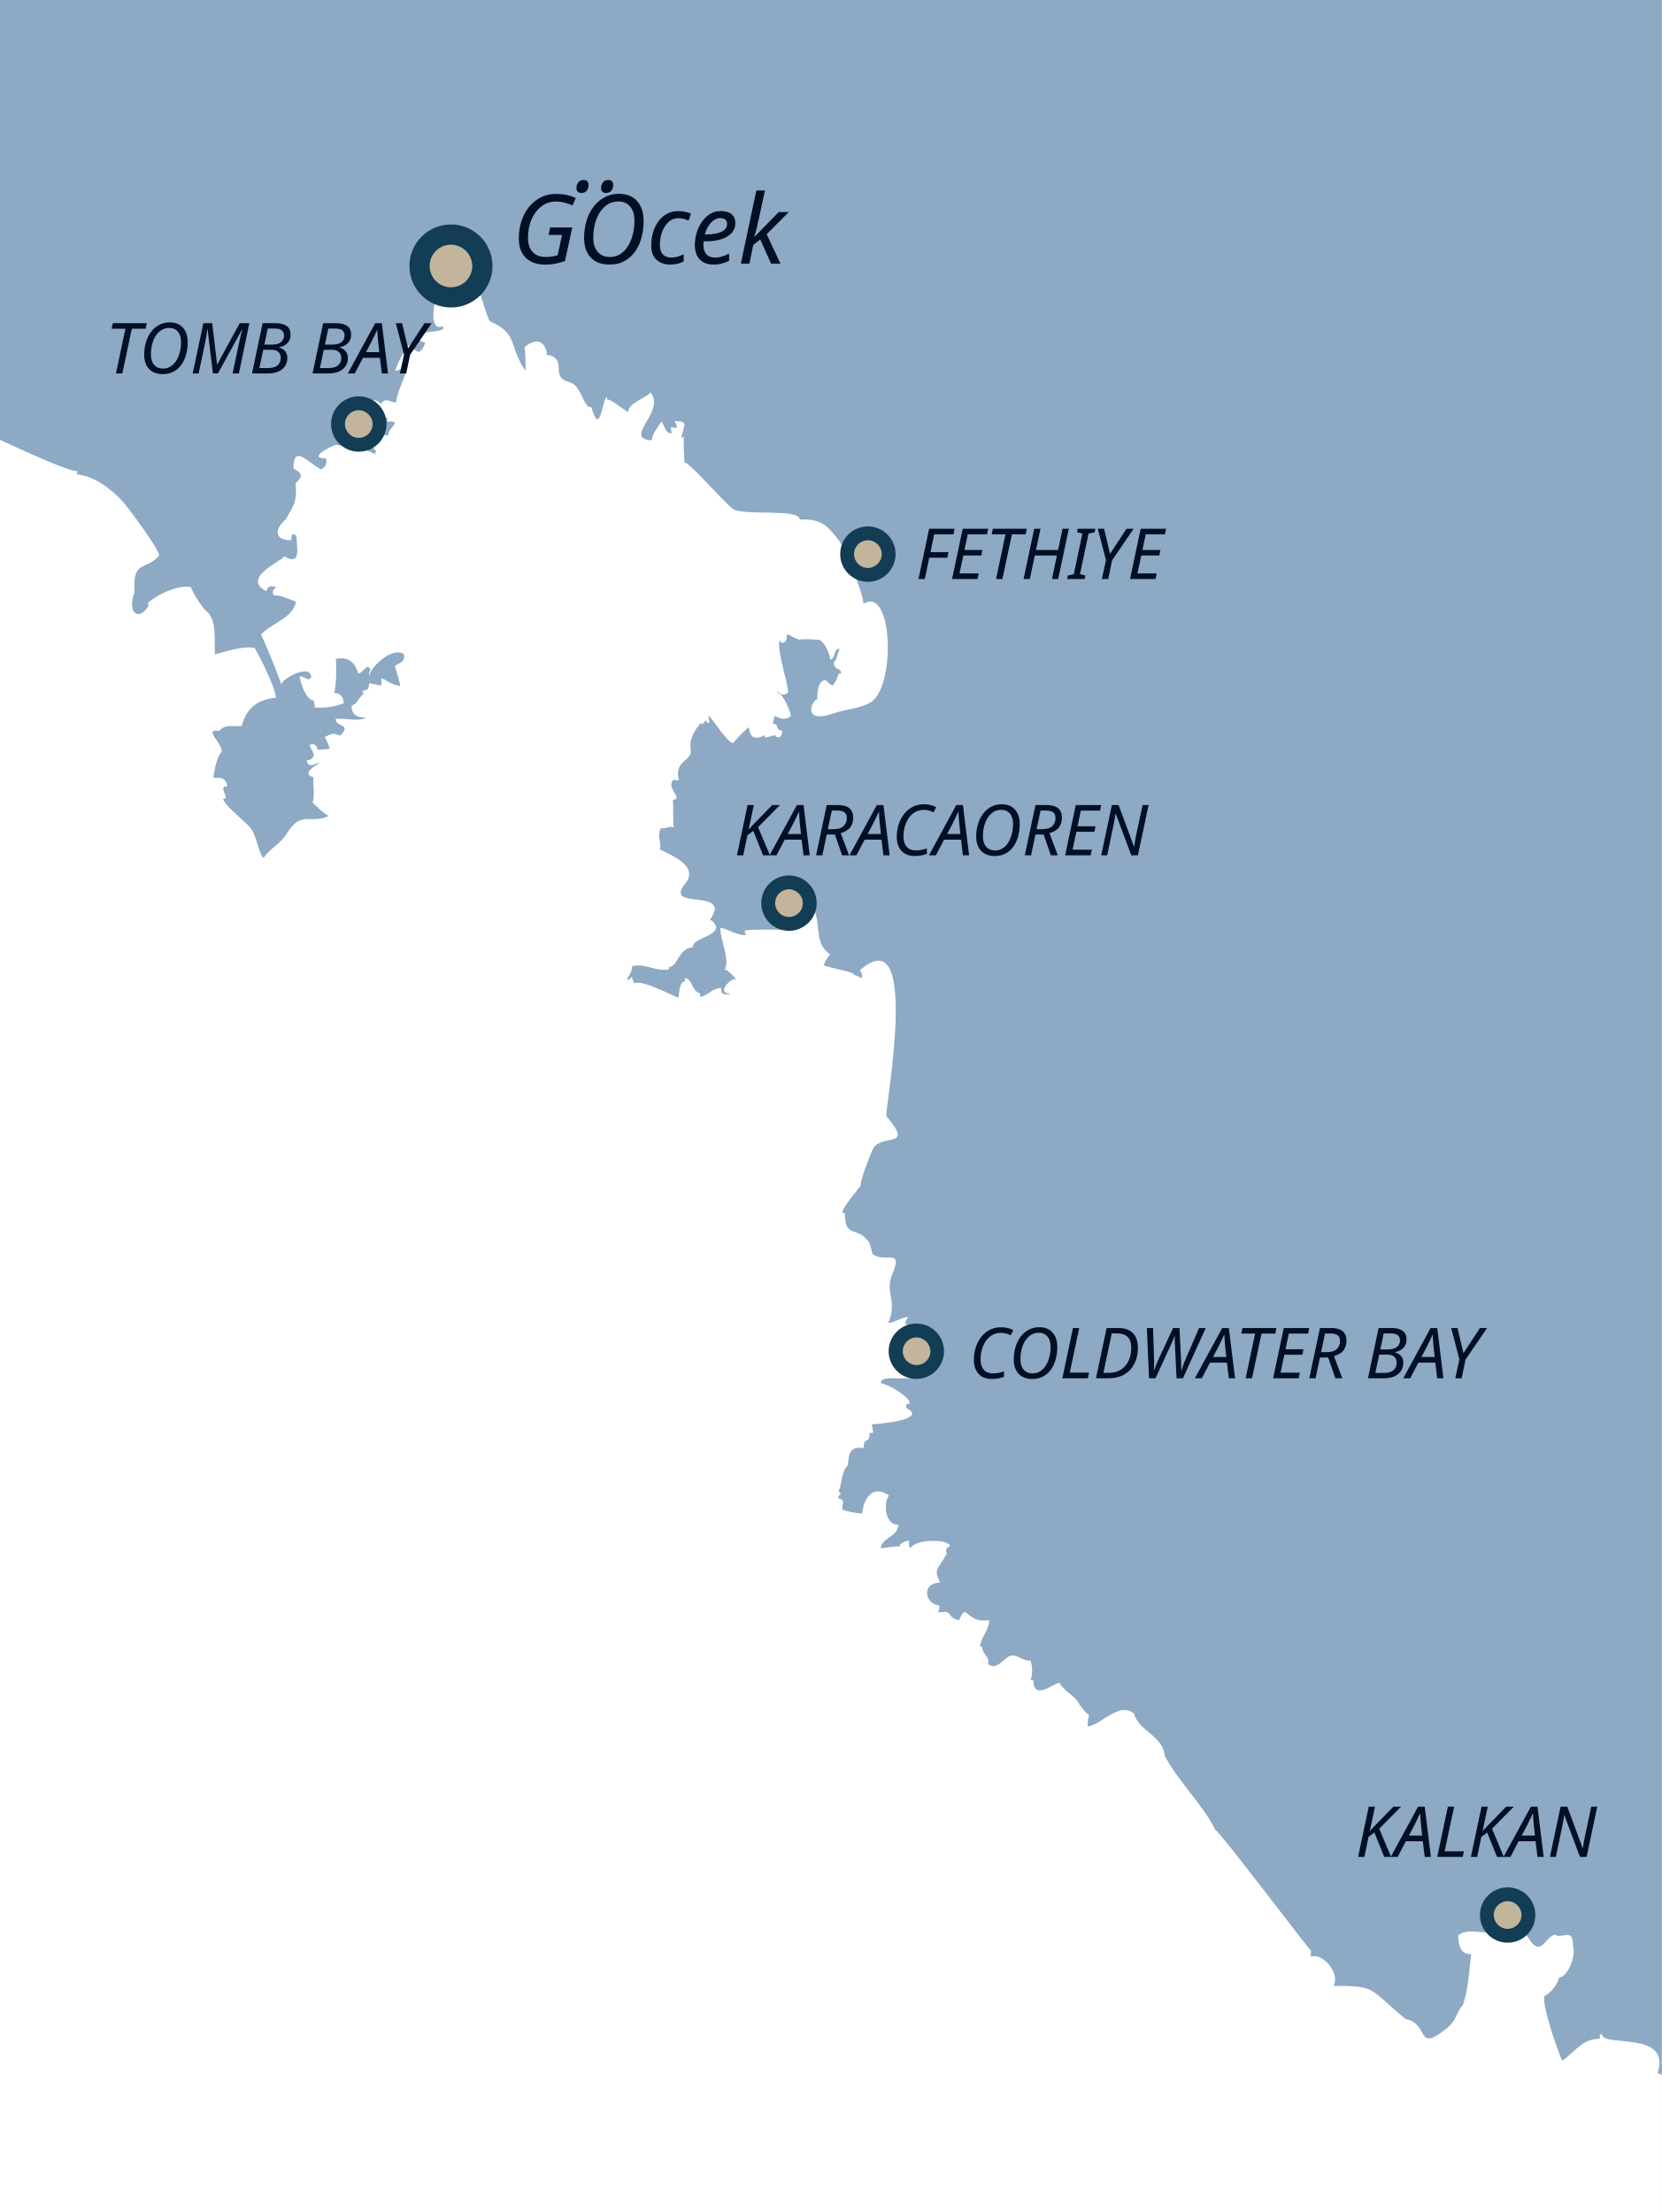
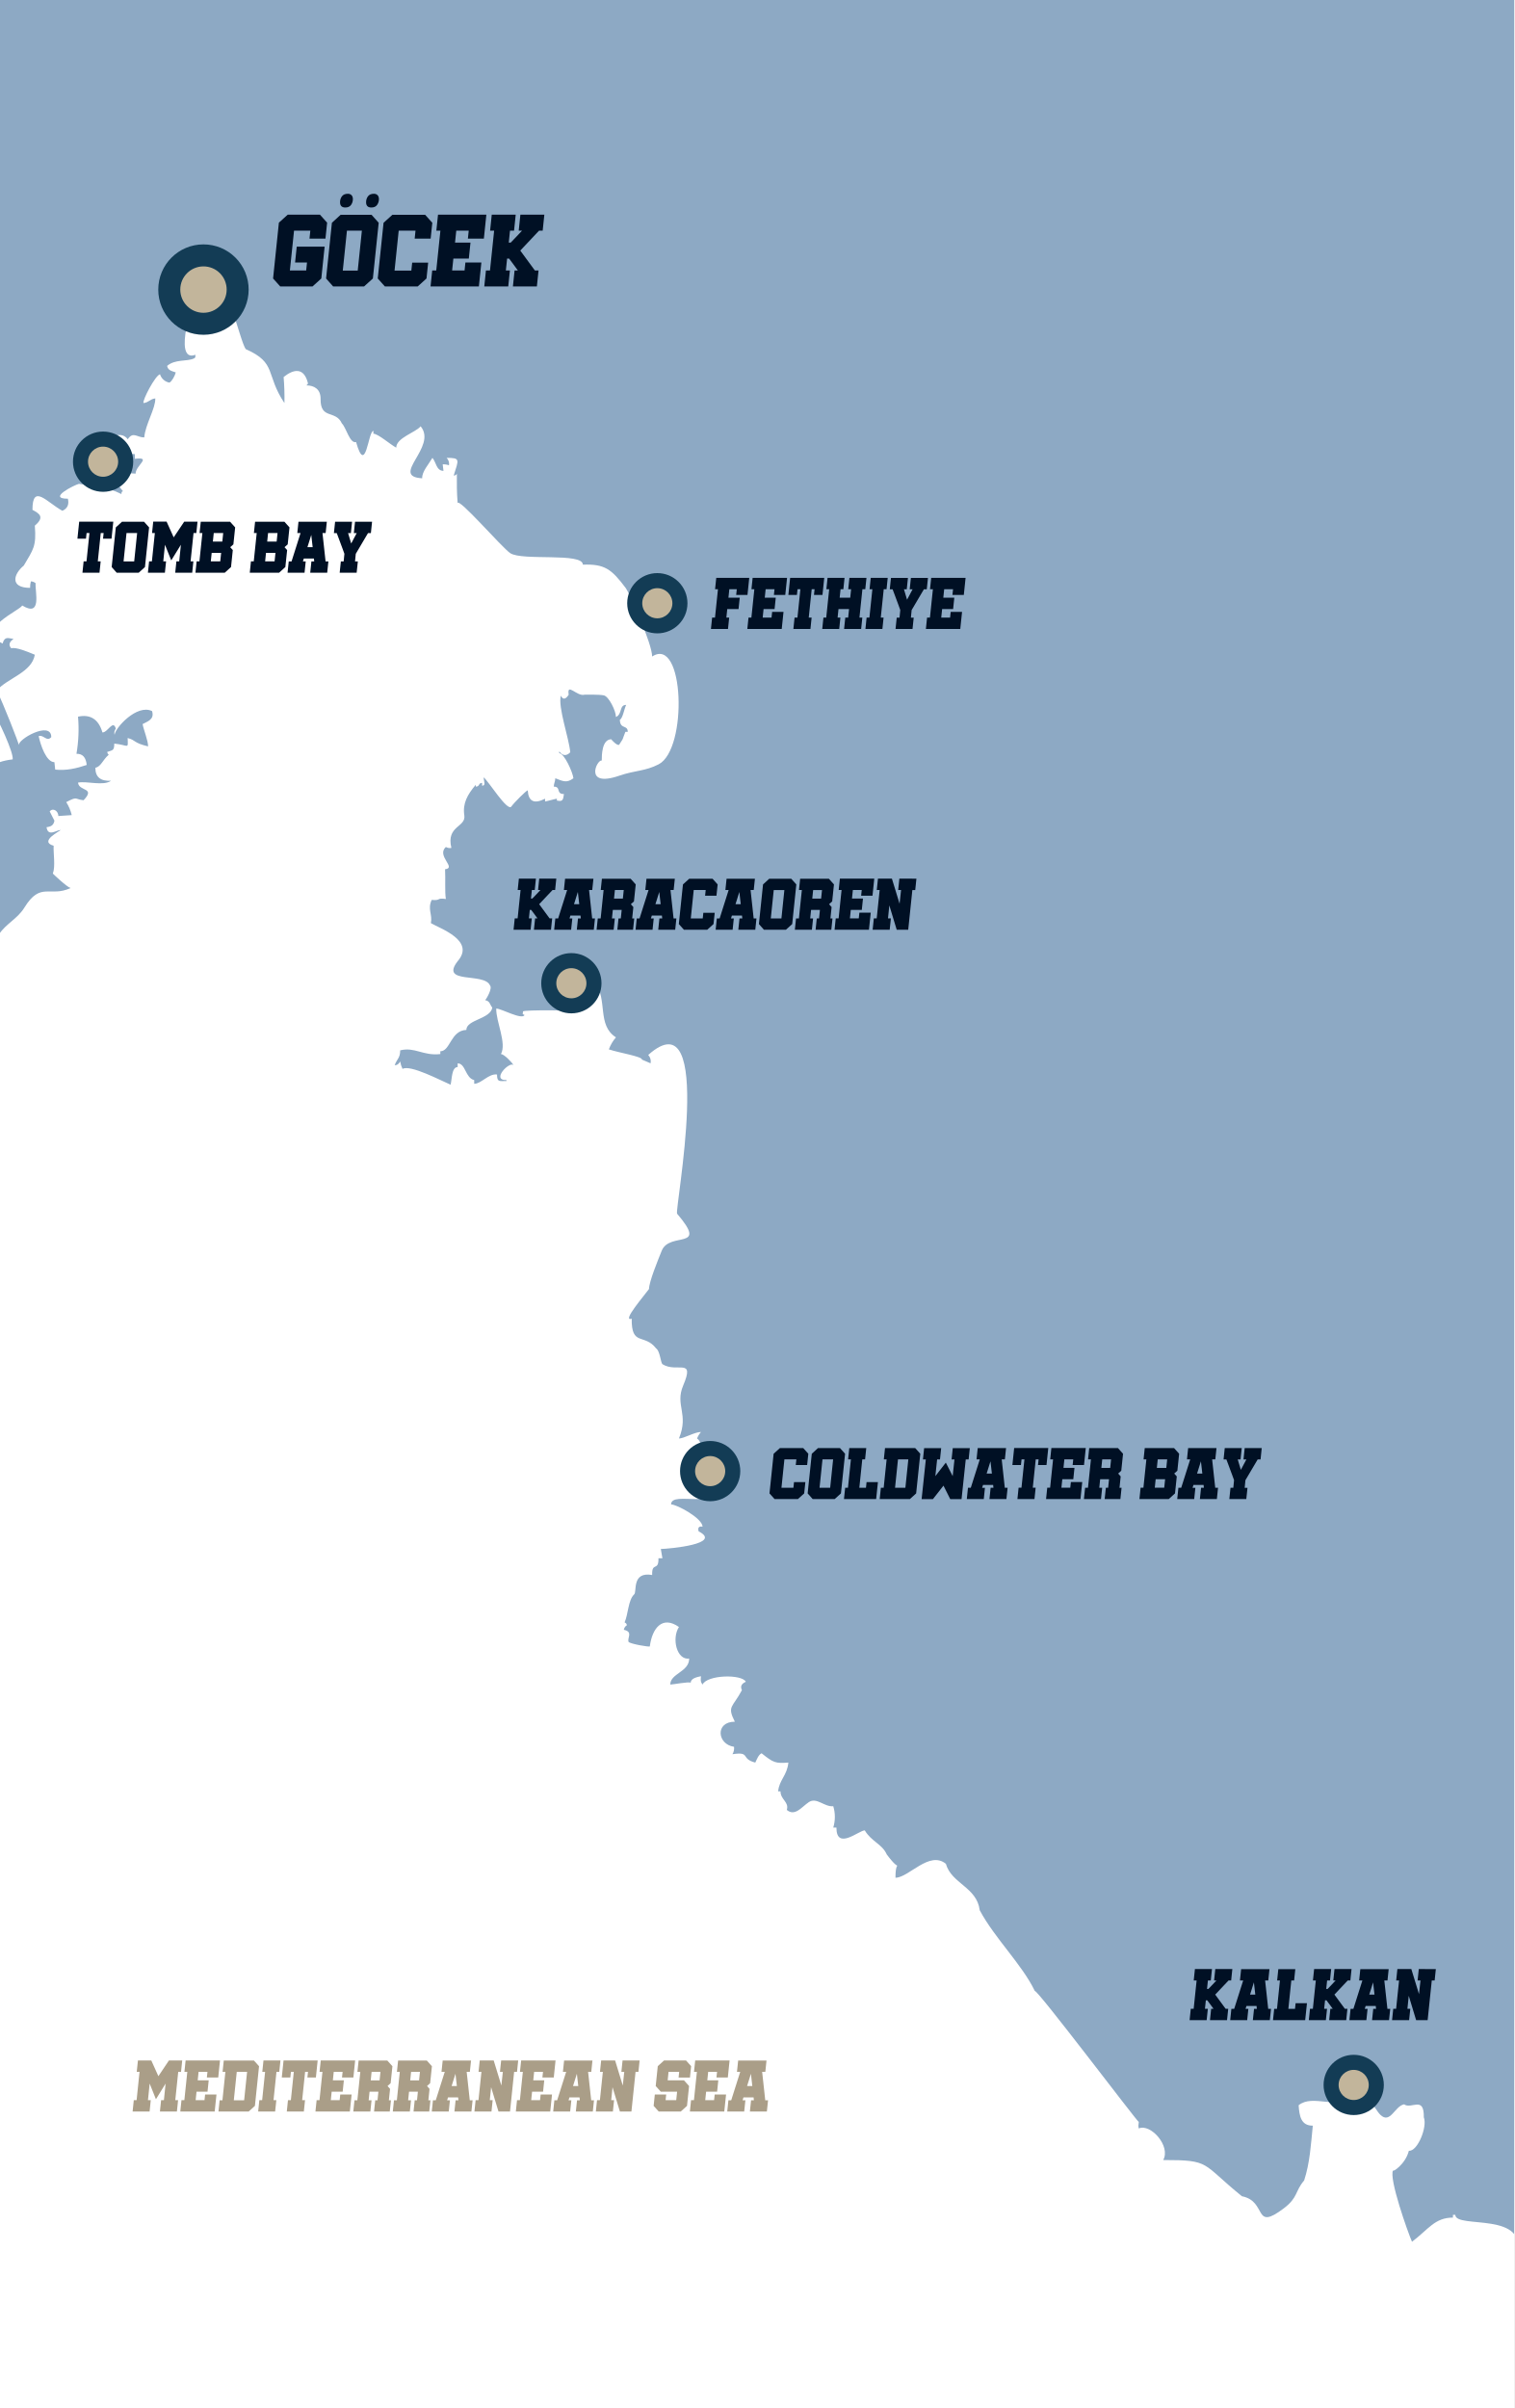
- <svg xmlns="http://www.w3.org/2000/svg" viewBox="0 0 600.3 799.2">
+ <svg xmlns="http://www.w3.org/2000/svg" width="759" height="1207" viewBox="0 0 759 1207">
  <defs>
-     <style>.cls-1{fill:#fff;}.cls-2{fill:#8da9c4;}.cls-3{fill:#133c55;}.cls-4{fill:#c2b59b;}.cls-5,.cls-6{isolation:isolate;fill:#001024;font-family:SoccerLeague-Italic, Soccer League;font-style:italic;}.cls-5{font-size:34.78px;}.cls-6{font-size:25.43px;}</style>
+     <clipPath id="a">
+       <rect width="759" height="1207" opacity="0.736" fill="#fff" stroke="#707070" stroke-width="1" transform="translate(9376 10130)" />
+     </clipPath>
  </defs>
-   <g id="Layer_2" data-name="Layer 2">
-     <g id="Layer_1-2" data-name="Layer 1">
-       <rect class="cls-1" width="600.3" height="799.2" />
-       <g id="Layer_2-2" data-name="Layer 2">
-         <path class="cls-2" d="M0,0V158.9c10.1,4.7,25.8,11.8,28,11.3l-.3,1.2c6.3.5,12.7,5.4,16.9,10.1,1.9,2.2,12.7,16.6,12.9,19.2-4.8,5.7-9.7,1.3-8.9,13.3-2.8,6.7,1.3,11.4,5.2,4.6-.2-.2-.3-.4-.5-.6,3.5-3.4,11.4-6.8,15.7-5.9.2,1.5,4.4,8.1,5.5,8.6,3.9,3.3,2.9,10.1,3.1,15.7,1.8-.2,9.7-3.3,14.4-2.3,3,5.2,7.9,15.7,7.6,18-6.5.7-10.5,3.5-12.3,10.2-3.3.3-5.9-.8-8.1,1.8-6.3-1.2,1.8,5,.8,7.7-1.4.8-2.8,7.1-2.9,9.2,1.8,0,4.7-.4,5,3.1-2.9-.1-.5,2.7-.5,4.3a2.37,2.37,0,0,0-1,.3c.5,2.3,7.9,8.1,9.7,10.2,2.4,2.6,3.1,9.6,4.9,11.1,2.2-3.4,6.1-5.1,8.3-8.7,5.4-8.8,8.5-3.3,15.3-6.5-1.4-.4-5.9-4.8-5.9-4.8.9-2.4.1-6.8.3-9.2-5.1-1.4,2.3-5,2.3-5.2-1.4,0-4.2,2.4-4.7-.9,1.4-.1,2.4-.6,2.6-2.2-.5-1-1-2.1-1.6-3.1,1.1-1.3,2.9-.1,2.9,1.5l4.4-.3a15,15,0,0,0-1.8-4.3c3.9-2,2.7-1,5.7-.6,4.1-4.3-1.6-2.9-1.8-5.9,3.1-.6,8.4,1.2,11-.6-3.5.2-5.2-1.2-5.2-4.3,1.9-.4,2.4-2.6,4.4-4.3-.4-.4-.3-.2-.5-.9,1.8-.6,2.4-.4,2.4-2.8,4.9.5,4.6,2.1,4.4-1.8,2.9.8,1.8,1.6,6.8,2.8,0-1.9-1.5-5.4-1.8-7.4,1.5-.9,4-1.5,3.1-4.3-5.1-2.5-12.4,5.8-12.4,7.9a2.1,2.1,0,0,1,.4-2c-.9-3.2-2.7,1.3-4.4,1.2-1.4-4.7-4.3-6.1-8.1-5.2a50.54,50.54,0,0,1-.5,12.3c2-.1,3.1,1.2,3.4,3.7a23.56,23.56,0,0,1-10.5,1.5c-.1-.8-.2-1.6-.3-2.5-2.7,0-4.6-5.7-5.2-8.6,1.6-.7,2.7,2,4.2.3,0-5.6-11.6.9-10.7,2.8-.2-1.2-5-13.3-7.4-18.3,3.6-4.2,11.6-5.9,12.6-11.9-2.5-1-6.1-2.6-7.8-2.2-.9-1-.7-2.1.8-3.1-1.9-.3-2.9-.9-3.7,1.5-9.3-4.8,5.7-10.9,6.5-12.6,6.7,4,4.2-4.6,4.4-7.4a2.36,2.36,0,0,0-1.6-.6,10.58,10.58,0,0,0-.3,2.2c-6.8,0-5.5-4.6-2.1-7.4,3.1-5.3,4.2-6.3,3.7-13.3,3.4-2.9,1.5-4-.8-5.2,0-8.9,4.8-2.5,9.9.3a3.07,3.07,0,0,0,1.8-4c-7,0,2.2-4.6,3.7-4.9,5.5.9,9.2.9,14.1,3.4,0-.5.1-.9.5-.9-5.1-6-1.7-6.3,4.2-5.9,0-2.7,5.6-5.6-.3-4.9v-1.5c-3.8,0-6.4-2.1-10.7-.3,0-4.8,6-8,8.4-4.6,1.8-2.7,3.1-.6,5.5-.6.3-4.3,3.8-9.6,3.7-12.9-1.8.2-2.1,1.3-3.9,1.5-.4-.9,3.9-9.2,5.5-9.6a4.15,4.15,0,0,0,3.1,2.8,6.59,6.59,0,0,0,2.1-3.4c-1.2-.4-2.6-.6-2.9-2.2,2.7-2.3,6.6-1.4,8.9-2.5.7-.5.4-.1.5-1.2-7.9,3-.2-20.7.3-17.9a3.51,3.51,0,0,1,1.6-.3c0-4.7-4.3,2.1-6.5,2.2-.7-1.4-2.4-2.8-2.6-4.3,3.2,0,5.4-.4,5.8-4.6,3.8.8,2,.9,5.2-.9,5.9-4.5,11,21.6,13.1,24,10.4,4.6,6.4,8.3,12.8,17.9a61.82,61.82,0,0,0-.3-8.6c3.1-2.5,6.8-3.5,8.1,2.2-.2.2-.3.4-.5.6,2.5,0,4.7,1.2,4.7,4.5-.1,7,5,3.5,7.1,8.2,1.4,1.4,2.6,6.8,4.7,6.2,3.3,11.6,4-3.7,5.7-3.7v.9c1.6,0,5.7,3.6,7.6,4.6,0-3.3,6.5-5.1,8.1-7.1,5.7,6.9-10.4,16.7.5,17.3-.1-2.2,2.2-4.7,3.4-6.8,1.3,1.5,1.3,4.3,3.7,4.3-.1-.7-.2-1.4-.3-2.2a5.84,5.84,0,0,1,2.1.3,2.94,2.94,0,0,0-.8-2.5c4.7,0,4,.5,2.4,5.9a.85.85,0,0,0,1-.6,86.19,86.19,0,0,0,.3,9.9c0-2.4,14.7,14.7,17.5,16.5,4,2.6,24.1-.3,24.1,3.8,7.2-.2,9.5,1.4,14.3,7.8,1.1,1.5,8.7,18.4,8.7,22.7,10.7-7,11.9,30.8,2.2,35.8-4.6,2.3-7.6,1.9-13.1,3.8-12,4.1-7.3-5.6-5.8-5,0-1.7,0-7,3.1-7.1.3.4,1.9,2.1,2.6,1.9,1.8-2.8.7-.8,2.1-4.3h.8c0-2.5-2.5-.7-2.6-4,1-.5,1.4-3.5,2.1-4.9-2.4,0-1.2,3.1-3.4,4,0-2.1-2.3-6.8-4-7.2a39.05,39.05,0,0,0-6.5-.2c-2.4.7-5.9-4.2-5.2,0-1,1.6-1.9,1.7-2.6.3-1,3.9,2.7,13.9,3.1,18.8-1.3,1.3-2.5,1.2-3.7-.3v.6c1.7,0,4.5,6.4,4.7,8.3-2.3,1.7-3.6.9-6,0-.1,1.4-.4,1.4-.5,2.8,2.5,0,.6,2.5,3.4,2.5-.3,2.2-.5,2.5-2.4,2.2v-.6c-.1-.1-3.4.9-3.9.9v-.9c-3.6,1.9-5.5.9-5.8-2.8-.4,0-4.5,4.1-5.4,5.4-1.3,1.8-7.5-8.3-9.2-9.7,0,1.2.9,2.8-.5,2.8v-.9c-1.3,0-.7,1.2-2.1,1.2V261c-2.8,3.3-4.4,6.2-3.8,10.1s-6.1,3.4-4.3,10.8a2.89,2.89,0,0,1-1.8-.3c-3.3,3,3.7,6.9-.3,7.4.2,3.3-.1,7.5.3,9.9-3.3-.5-1.4.6-4.7.3-1.5,3.1.3,4.8-.3,7.7,3.1,1.8,14.8,5.8,8.9,12.6-6,7.8,8.8,3.6,10.7,8,.9,1-1.1,4.4-1.6,4.9,1.6.3,1.5,1.4,2.4,2.5-.6,3.8-8.6,4-8.6,7.4-5.2.2-5.3,7.1-8.6,7.1v.9c-5.8.6-8.4-2.4-13.3-1.2,0,2.6-1.1,2.8-1.8,4.9.7.1,1.3-.4,1.8-1.2a6.68,6.68,0,0,0,.8,2.5c2.5-1.5,12.8,3.9,15.9,5.2.5-1.8.3-5.9,2.4-5.9v-1.2c2.6,0,2.5,4.9,5.5,5.5v1.2c2.4,0,4.8-3.4,7.6-3.1,0,2.6.8,2.2,3.1,2.2v-.3c-5.3.1,1.1-6.4,2.4-4.9-.6-1-3.2-3.7-4.2-3.7,2-3.7-1.7-10.7-1.6-15.1,1.7,0,8.4,3.9,9.4,2.2-1-.5-.5-.1-.5-1.2.7-.5,17.3-.4,18,0,0-3,1.1-3.7.5-7.1,1,.2.9.4,1.8.6a26.8,26.8,0,0,0,1.3-3.4c.7.1,1.9-.1,2.1,0,4.5,6.1.6,14.4,7.1,18.5a13.31,13.31,0,0,0-2.4,4c3.5,1.2,11.2,2.4,11,3.4,1,.4,1.9.8,2.9,1.2a3.16,3.16,0,0,0-.8-2.8c22.5-20,8.7,51.6,9.6,52.7,10.6,12.4-2.5,5.7-5.1,12.3-1.3,3.1-4.2,10.3-4.2,12.7-1.1,1.7-9.3,11.1-5.7,9.9-.1,9.3,4.2,4.8,8.1,9.9,1.3.8,1.5,4.8,2.1,5.2,4.9,3,10.9-2.4,6.9,7.1-2.8,6.7,2,9.4-1.4,17.6,1.7,0,5.2-2.2,7.3-2.2a5.37,5.37,0,0,0-1.3,2.2c2.6,1.5,1,9.6,3.3,14.1,5.4,10.5-12,2.8-12,7.7,1.9,0,10.4,4.6,10.5,7.4-1.2-.2-1.6.3-1.3,1.5,8.1,4.2-9.7,5.8-12.5,5.9.2,1,.4,2.1.5,3.1h-1.3c.1,4.5-2.2,1-2.1,5.5-7-1.2-4.9,5.7-6,6.5-2,1.9-1.9,6.7-3.1,9.2.5.4.5.2.8.9a2.05,2.05,0,0,0-1,1.5c3.2.7,1.1,2.5,1.6,4,.6.7,6.6,1.7,7.1,1.5.8-6,4.1-10.4,9.7-6.5-2.5,3.9-.7,11.1,3.4,10.5,0,4.5-6.3,4.9-6.3,8.6.9,0,6.1-1,6.8-.6,0-1.5,2.2-1.9,3.4-2.2-.1,1.4-.2,1.8.5,2.8,1.5-3.3,13.1-3.5,14.4-.9-1.5.6-1.9,1.6-1.3,2.8-3.1,5.9-5,5.2-2.4,10.5-6.6,0-5.9,7.5-.3,8.3a4.34,4.34,0,0,1-.5,2.5c6.2-.9,2.5,1.5,7.6,2.8.5-1,1.1-2.6,2.1-3.1,4,3.2,4.7,3.4,8.9,3.1-.4,4.3-3,5.7-3.4,9.6h.8c0,2.8,2.9,3.5,2.1,6.2,2.7,2.3,4.9-1,7.3-2.6,2.6-1.7,5.1,1.7,8.1,1.4a12.26,12.26,0,0,1,0,7.1h1c0,7.7,7.5.9,9.4.9,2.3,3.8,5.7,4.5,7.3,8,5.5,7.3,2.9,0,2.9,7.7,4.4,0,11.2-9.1,16.7-4.6,1.9,6.6,10.3,7.7,11.2,15.4,5,9.4,14,17.9,18.3,26.8.7-.7,34,43.5,34.5,43.5a5.41,5.41,0,0,0,0,2.2c3.9-1.7,10.7,5.9,8.1,10.5,16,0,12.5,1,26.1,12,8.6,1.7,3.6,11.9,14,4,4.7-3.6,3.6-5.5,6.7-9.2,1.9-6,2.2-11.9,2.9-18.2-3.9,0-4.5-3.2-4.7-6.8,4.8-3.9,12.6,1.8,18.8-3.1,3.6-2.7,6.2,4.2,8.3,6.2,3.3,3.3,4.8-2.9,7.9-3.4,2.4,1.8,6.7-3,6.5,4.3,1.3,3.1-2.1,11.4-5,11.1-1.1,4.5-5.6,7.3-5.2,6.5-1.5,2.6,4.9,20.6,6.3,23.7,5.5-4.1,7.5-8,13.6-8V735h.8c0,4.8,25.1-1.5,20.1,13.9a3.43,3.43,0,0,0,1.5.7V0Z" />
+   <g transform="translate(-9376 -10130)" clip-path="url(#a)">
+     <g transform="translate(9232 10130)">
+       <rect width="906.642" height="1207" transform="translate(0 0)" fill="#fff" />
+       <path d="M0,0V239.926c15.274,7.153,38.965,17.81,42.25,17.034-.13.621-.26,1.242-.4,1.859,9.512.817,19.15,8.094,25.457,15.193,2.919,3.282,19.207,25.067,19.542,29.027-7.312,8.624-14.593,1.9-13.422,20.017-4.2,10.166,1.9,17.206,7.9,6.982-.263-.31-.529-.621-.791-.929,5.256-5.156,17.232-10.233,23.684-8.845.284,2.335,6.587,12.231,8.292,13.03,5.961,4.978,4.357,15.309,4.735,23.741,2.66-.239,14.622-4.98,21.707-3.516,4.587,7.86,11.929,23.765,11.4,27.117-9.793,1.118-15.93,5.273-18.552,15.36-5.042.489-8.867-1.178-12.238,2.793-9.479-1.862,2.7,7.531,1.186,11.639-2.107,1.24-4.255,10.764-4.341,13.963,2.752,0,7.168-.659,7.5,4.653-4.326-.2-.8,4.027-.787,6.516a4.336,4.336,0,0,0-1.58.47c.733,3.5,11.906,12.266,14.694,15.332,3.616,3.977,4.736,14.513,7.408,16.78,3.377-5.144,9.16-7.632,12.574-13.193,8.148-13.261,12.83-5.013,23.148-9.817-2.053-.646-8.891-7.259-8.879-7.241,1.386-3.614.189-10.317.4-13.968-7.647-2.158,3.549-7.529,3.549-7.908-2.1,0-6.393,3.644-7.106-1.4,2.089-.2,3.58-.921,3.947-3.253q-1.18-2.327-2.367-4.656c1.713-2.019,4.344-.139,4.344,2.323q3.351-.226,6.709-.461a21.43,21.43,0,0,0-2.762-6.516c5.848-3.052,4.016-1.457,8.683-.932,6.244-6.513-2.391-4.333-2.767-8.846,4.679-.867,12.622,1.85,16.582-.93q-7.943.462-7.893-6.516c2.885-.566,3.658-3.956,6.707-6.516-.643-.63-.444-.3-.787-1.4,2.755-.959,3.549-.575,3.549-4.187,7.36.745,6.907,3.1,6.709-2.793,4.338,1.133,2.7,2.4,10.264,4.187,0-2.929-2.22-8.147-2.761-11.171,2.294-1.3,6.093-2.231,4.735-6.517-7.639-3.734-18.728,8.7-18.771,11.929a3.191,3.191,0,0,1,.619-3.081c-1.364-4.865-4.037,1.9-6.715,1.859-2.057-7.064-6.5-9.147-12.238-7.913a73.272,73.272,0,0,1-.788,18.617q4.574-.152,5.132,5.59c-5.2,1.766-10.384,2.923-15.786,2.324-.133-1.241-.263-2.481-.4-3.723-4.111,0-6.966-8.678-7.893-13.031,2.359-.983,4.095,3.086,6.315.465,0-8.524-17.461,1.39-16.183,4.19-.334-1.785-7.481-20.044-11.118-27.58,5.452-6.271,17.54-8.944,19.061-17.9-3.744-1.541-9.233-3.857-11.844-3.261q-2.143-2.376,1.186-4.653c-2.9-.411-4.386-1.408-5.528,2.323-14.085-7.271,8.621-16.479,9.87-19.079,10.065,6.082,6.356-6.928,6.707-11.172a3.711,3.711,0,0,0-2.368-.93,11.774,11.774,0,0,0-.393,3.256c-10.3,0-8.325-6.943-3.158-11.172,4.694-8.077,6.38-9.482,5.526-20.014,5.084-4.308,2.329-6.053-1.186-7.911,0-13.374,7.2-3.789,15,.465q3.813-1.706,2.761-6.049c-10.6,0,3.365-6.94,5.531-7.449,8.305,1.371,13.876,1.353,21.311,5.12,0-.729.091-1.4.788-1.4-7.738-9.127-2.557-9.573,6.318-8.845,0-4.146,8.429-8.488-.39-7.448v-2.329c-5.667,0-9.6-3.145-16.185-.464,0-7.248,9.051-12.151,12.63-6.982,2.728-4.126,4.693-.834,8.29-.932.486-6.446,5.7-14.563,5.523-19.548-2.687.316-3.113,1.971-5.921,2.332-.63-1.374,5.921-13.891,8.292-14.433a6.005,6.005,0,0,0,4.735,4.188c1.391-.879,2.652-3.315,3.158-5.119-1.753-.665-3.9-.878-4.338-3.261,4.024-3.478,9.908-2.093,13.418-3.723.994-.684.6-.2.787-1.862-12,4.605-.3-31.245.391-27a6.458,6.458,0,0,1,2.371-.467c0-7.1-6.505,3.145-9.869,3.262-1.083-2.133-3.631-4.252-3.947-6.517,4.878,0,8.106-.6,8.688-6.984,5.715,1.266,2.987,1.408,7.895-1.394,8.866-6.81,16.6,32.613,19.734,36.3,15.706,6.949,9.669,12.483,19.335,27a120.672,120.672,0,0,0-.4-13.039c4.756-3.838,10.2-5.279,12.238,3.259-.261.313-.527.622-.787.933,3.809,0,7.141,1.844,7.079,6.76-.131,10.578,7.529,5.328,10.681,12.324,2.167,2.042,3.963,10.237,7.108,9.308,4.927,17.448,6.023-5.578,8.683-5.581V217.4c2.385,0,8.538,5.487,11.45,6.982,0-4.969,9.84-7.642,12.231-10.708,8.621,10.362-15.7,25.15.788,26.067-.217-3.261,3.29-7.1,5.132-10.24,1.92,2.259,1.906,6.466,5.531,6.516-.13-1.084-.267-2.173-.391-3.258a8.014,8.014,0,0,1,3.151.464,4.261,4.261,0,0,0-1.186-3.721c7.061,0,6.032.828,3.558,8.846a1.554,1.554,0,0,0,1.575-.932c0,5.187-.1,8.807.4,14.9,0-3.6,22.223,22.223,26.374,24.958,6.066,3.978,36.387-.455,36.387,5.759,10.855-.378,14.288,2.086,21.553,11.8,1.719,2.3,13.2,27.843,13.178,34.235,16.179-10.553,17.941,46.493,3.253,54.042-6.893,3.54-11.553,2.906-19.754,5.715-18.145,6.22-11-8.456-8.757-7.574,0-2.522.02-10.592,4.733-10.7.5.642,2.865,3.208,3.95,2.8,2.732-4.3,1.069-1.258,3.158-6.522h1.186c0-3.732-3.83-1.047-3.948-6.047,1.488-.773,2.118-5.328,3.16-7.449-3.605,0-1.823,4.664-5.129,6.05,0-3.1-3.545-10.225-6.01-10.82-2.247-.539-10.086-.362-9.78-.349-3.672,1.083-8.941-6.348-7.893,0q-2.365,3.679-3.948.465c-1.486,5.928,4.036,20.964,4.735,28.394q-2.918,3.009-5.531-.47v.932c2.537,0,6.825,9.7,7.108,12.568-3.427,2.586-5.413,1.4-9.073,0-.171,2.152-.589,2.045-.794,4.188,3.851,0,.92,3.723,5.132,3.723-.446,3.318-.81,3.8-3.551,3.261v-.932c-.178-.08-5.069,1.294-5.919,1.394v-1.394q-8.192,4.193-8.689-4.191c-.657,0-6.839,6.146-8.207,8.106-1.927,2.767-11.335-12.572-13.891-14.622,0,1.791,1.323,4.188-.787,4.188v-1.4c-1.968,0-1.029,1.862-3.16,1.862v-.932c-4.187,4.936-6.661,9.346-5.748,15.33.926,6.043-9.2,5.12-6.49,16.324a3.817,3.817,0,0,1-2.761-.467c-4.913,4.5,5.585,10.48-.4,11.169.275,5.035-.2,11.287.4,14.9-4.961-.728-2.117.909-7.106.468-2.193,4.674.486,7.307-.4,11.637,4.659,2.749,22.412,8.737,13.422,19.082-9.107,11.77,13.356,5.49,16.186,12.107,1.406,1.442-1.707,6.655-2.371,7.446,2.391.39,2.261,2.175,3.549,3.723-.938,5.742-13.019,6-13.019,11.172-7.887.288-7.99,10.7-13.033,10.7v1.4c-8.792.982-12.717-3.682-20.125-1.859,0,3.925-1.612,4.244-2.764,7.444,1.1.089,2.022-.533,2.764-1.861a13.446,13.446,0,0,0,1.184,3.725c3.839-2.324,19.337,5.9,24.079,7.913.726-2.657.467-8.843,3.549-8.843v-1.862c4,0,3.839,7.378,8.29,8.376v1.865c3.592,0,7.2-5.2,11.444-4.656,0,3.956,1.18,3.259,4.736,3.259v-.468c-7.94.195,1.666-9.675,3.557-7.446-.849-1.522-4.826-5.585-6.319-5.585,2.962-5.528-2.5-16.087-2.37-22.809,2.639,0,12.752,5.818,14.211,3.259-1.473-.8-.816-.119-.787-1.861,1.069-.785,26.12-.6,27.23,0,0-4.522,1.652-5.612.8-10.708,1.467.278,1.3.624,2.761.932a47.847,47.847,0,0,0,1.974-5.122c1.007.2,2.844-.213,3.16,0,6.735,9.2.953,21.725,10.656,27.931A19.329,19.329,0,0,0,449.211,526c5.236,1.744,16.843,3.584,16.584,5.122l4.336,1.861a4.741,4.741,0,0,0-1.184-4.194c33.939-30.248,13.066,77.937,14.472,79.583,15.957,18.66-3.737,8.66-7.716,18.565-1.906,4.752-6.357,15.566-6.357,19.156-1.729,2.531-14.057,16.7-8.683,14.89-.177,14.058,6.306,7.235,12.24,14.9,1.938,1.269,2.29,7.182,3.16,7.911,7.387,4.6,16.437-3.566,10.415,10.663-4.256,10.059,2.987,14.137-2.134,26.576,2.565,0,7.845-3.256,11.056-3.256a10.408,10.408,0,0,0-1.976,3.256c3.927,2.324,1.535,14.533,5.043,21.352,8.189,15.911-18.068,4.24-18.068,11.693,2.82,0,15.685,6.874,15.785,11.174q-2.746-.535-1.973,2.329c12.217,6.288-14.584,8.74-18.949,8.842.267,1.55.529,3.1.794,4.656h-1.982c.157,6.792-3.38,1.557-3.154,8.379-10.518-1.831-7.455,8.681-9.079,9.772-2.974,2.853-2.932,10.053-4.742,13.966.82.547.745.317,1.183,1.4a3.458,3.458,0,0,0-1.575,2.326c4.789,1.095,1.667,3.826,2.37,6.047.933,1.089,10.026,2.577,10.656,2.327,1.154-9.023,6.168-15.724,14.6-9.773-3.728,5.831-1.062,16.7,5.134,15.827,0,6.738-9.471,7.4-9.471,13.033,1.355,0,9.166-1.542,10.255-.93,0-2.25,3.361-2.874,5.135-3.256-.166,2.117-.3,2.688.787,4.187,2.269-4.945,19.748-5.315,21.708-1.4-2.22.965-2.886,2.358-1.969,4.19-4.733,8.956-7.553,7.837-3.554,15.824-9.967,0-8.891,11.361-.393,12.574a5.955,5.955,0,0,1-.793,3.723c9.332-1.4,3.851,2.27,11.444,4.188.745-1.518,1.622-3.992,3.16-4.655,5.99,4.818,7.05,5.129,13.422,4.655-.636,6.535-4.584,8.627-5.129,14.428h1.184c0,4.182,4.421,5.3,3.152,9.305,4.105,3.424,7.449-1.491,11.041-3.9,3.942-2.642,7.757,2.506,12.253,2.042a18.3,18.3,0,0,1,0,10.71h1.58c0,11.616,11.3,1.394,14.212,1.4,3.428,5.727,8.683,6.763,11.047,12.1,8.31,11.086,4.344-.006,4.344,11.637,6.646,0,16.979-13.756,25.265-6.982,2.808,9.968,15.564,11.689,16.966,23.271,7.573,14.154,21.167,27.094,27.635,40.5,1.056-1.072,51.4,65.632,52.1,65.632-.15,1.7-.337,1.908,0,3.256,5.868-2.625,16.186,8.852,12.24,15.825,24.095,0,18.885,1.494,39.471,18.156,12.963,2.546,5.384,17.928,21.078,5.984,7.142-5.439,5.413-8.369,10.106-13.9,2.933-9,3.385-18.012,4.339-27.464-5.955,0-6.724-4.828-7.1-10.24,7.269-5.854,19.036,2.678,28.416-4.652,5.384-4.019,9.367,6.291,12.5,9.39,5.016,4.957,7.232-4.321,11.972-5.2,3.613,2.7,10.051-4.519,9.867,6.513,1.894,4.709-3.151,17.254-7.5,16.759-1.678,6.827-8.437,11.072-7.9,9.775-2.269,3.945,7.413,31.149,9.471,35.84,8.249-6.189,11.365-12.1,20.532-12.1v-1.4h1.183c0,7.318,37.964-2.255,30.391,20.944a5.867,5.867,0,0,0,2.285,1.072V0Z" fill="#8da9c4" />
+       <g transform="translate(223.336 122.501)">
+         <path d="M193.181,103.778a22.655,22.655,0,1,1-22.643-22.67,22.625,22.625,0,0,1,22.643,22.67" transform="translate(-147.871 -81.108)" fill="#133c55" />
+         <path d="M178.43,100.04A11.627,11.627,0,1,1,166.8,88.409,11.614,11.614,0,0,1,178.43,100.04" transform="translate(-144.143 -77.382)" fill="#c2b59b" />
      </g>
-       <path class="cls-3" d="M177.9,96.1a15,15,0,1,1-15-15,15,15,0,0,1,15,15" />
-       <path class="cls-4" d="M170.6,96.1a7.7,7.7,0,1,1-7.7-7.7,7.77,7.77,0,0,1,7.7,7.7" />
-       <path class="cls-3" d="M129.6,143.2a10,10,0,1,0,10,10A10,10,0,0,0,129.6,143.2Z" />
-       <path class="cls-4" d="M129.6,148.2a5,5,0,1,0,5,5A5.08,5.08,0,0,0,129.6,148.2Z" />
-       <path class="cls-3" d="M313.5,190.2a10,10,0,1,0,10,10A10,10,0,0,0,313.5,190.2Z" />
-       <path class="cls-4" d="M313.5,195.2a5,5,0,1,0,5,5A5,5,0,0,0,313.5,195.2Z" />
-       <path class="cls-3" d="M285,316.3a10,10,0,1,0,10,10A10,10,0,0,0,285,316.3Z" />
-       <path class="cls-4" d="M285,321.3a5,5,0,1,0,5,5A5.08,5.08,0,0,0,285,321.3Z" />
-       <path class="cls-3" d="M331,478.2a10,10,0,1,0,10,10A10,10,0,0,0,331,478.2Z" />
-       <path class="cls-4" d="M331.1,483.2a5,5,0,1,0,5,5A5.15,5.15,0,0,0,331.1,483.2Z" />
-       <path class="cls-3" d="M544.6,681.9a10,10,0,1,0,10,10A10,10,0,0,0,544.6,681.9Z" />
-       <path class="cls-4" d="M544.6,686.9a5,5,0,1,0,5,5A5,5,0,0,0,544.6,686.9Z" />
-       <text class="cls-5" transform="translate(184.91 95.25)">GOcek</text>
-       <text class="cls-5" transform="translate(207.53 69.23)">..</text>
-       <text class="cls-6" transform="translate(265.16 309.02)">KARACAOREN</text>
-       <text class="cls-6" transform="translate(330.74 209.19)">FETHIYE</text>
-       <text class="cls-6" transform="translate(38.03 134.92)">TOMB BAY</text>
-       <text class="cls-6" transform="translate(489.54 670.9)">KALKAN</text>
-       <text class="cls-6" transform="translate(349.95 497.97)">COLDWATER BAY</text>
+       <g transform="translate(180.572 216.319)">
+         <path d="M134.666,143.225a15.1,15.1,0,1,0,15.1,15.113A15.114,15.114,0,0,0,134.666,143.225Z" transform="translate(-119.557 -143.225)" fill="#133c55" />
+         <path d="M132.128,148.225a7.552,7.552,0,1,0,7.535,7.553A7.566,7.566,0,0,0,132.128,148.225Z" transform="translate(-117.007 -140.673)" fill="#c2b59b" />
+       </g>
+       <g transform="translate(458.399 287.265)">
+         <path d="M318.616,190.2a15.1,15.1,0,1,0,15.1,15.113A15.114,15.114,0,0,0,318.616,190.2Z" transform="translate(-303.506 -190.198)" fill="#133c55" />
+         <path d="M316.077,195.2a7.552,7.552,0,1,0,7.537,7.553A7.566,7.566,0,0,0,316.077,195.2Z" transform="translate(-300.955 -187.646)" fill="#c2b59b" />
+       </g>
+       <g transform="translate(415.31 477.74)">
+         <path d="M290.086,316.312a15.1,15.1,0,1,0,15.1,15.112A15.113,15.113,0,0,0,290.086,316.312Z" transform="translate(-274.977 -316.312)" fill="#133c55" />
+         <path d="M287.548,321.312a7.552,7.552,0,1,0,7.537,7.553A7.566,7.566,0,0,0,287.548,321.312Z" transform="translate(-272.426 -313.76)" fill="#c2b59b" />
+       </g>
+       <g transform="translate(484.887 722.283)">
+         <path d="M336.153,478.224a15.1,15.1,0,1,0,15.1,15.114A15.114,15.114,0,0,0,336.153,478.224Z" transform="translate(-321.044 -478.224)" fill="#133c55" />
+         <path d="M333.615,483.224a7.552,7.552,0,1,0,7.537,7.555A7.566,7.566,0,0,0,333.615,483.224Z" transform="translate(-318.493 -475.672)" fill="#c2b59b" />
+       </g>
+       <g transform="translate(807.482 1029.964)">
+         <path d="M549.744,681.939a15.1,15.1,0,1,0,15.1,15.113A15.113,15.113,0,0,0,549.744,681.939Z" transform="translate(-534.634 -681.939)" fill="#133c55" />
+         <path d="M547.205,686.939a7.552,7.552,0,1,0,7.535,7.555A7.566,7.566,0,0,0,547.205,686.939Z" transform="translate(-532.084 -679.387)" fill="#c2b59b" />
+       </g>
+       <g transform="translate(279.279 65.297)">
+         <path d="M25.792-4l-4.42,4H5.2L1.612-4,4.524-31.98l4.42-4H25.116l3.588,4-.832,8.008H19.864l.416-4H12.116L10.036-8.008H18.2l.416-4h-5.98l.832-7.956H27.456ZM51.636-4l-4.42,4H31.72L28.184-4,31.1-31.928l4.368-4h15.5l3.588,4ZM44.044-7.956l2.08-20.02H38.636l-2.08,20.02ZM78.52-4,74.1,0H57.668L54.08-4l2.912-27.924,4.42-4H77.844l3.588,4L80.6-23.972H72.592l.416-4H64.584L62.5-7.956h8.424l.416-4h8.008Zm26.26,4H80.548l.832-8.008h2.028l2.08-19.968H83.46l.832-8.008h24.232l-1.248,12.012H99.268l.416-4h-6.24L92.82-22h7.748l-.832,8.008H91.988l-.624,5.98H97.6l.416-4h8.008Zm30.16-27.976-9.412,9.984,7.332,9.984h1.82L133.848,0H121.836l.832-8.008h1.664Q123.24-9.516,122.148-11t-2.236-2.99h-.988l-.624,5.98h2.028L119.5,0H107.484l.832-8.008h2.028l2.08-19.968H110.4l.832-8.008H123.24l-.832,8.008H120.38L119.756-22h.988q1.456-1.508,2.86-2.99t2.808-2.99h-1.664l.832-8.008h12.012l-.832,8.008Z" transform="translate(0 78.295)" fill="#001024" />
+         <text transform="translate(34.164 38)" fill="#001024" font-size="51" font-family="SoccerLeague-Italic, Soccer League" font-style="italic">
+           <tspan x="0" y="0">..</tspan>
+         </text>
+       </g>
+       <path d="M20.5-19.906l-6.7,7.1,5.217,7.1h1.3L19.721,0H11.174l.592-5.7H12.95Q12.173-6.771,11.4-7.826T9.8-9.953H9.1L8.658-5.7H10.1L9.509,0H.962l.592-5.7H3l1.48-14.208H3.034l.592-5.7h8.547l-.592,5.7H10.138l-.444,4.255h.7q1.036-1.073,2.035-2.127t2-2.128H13.246l.592-5.7h8.547l-.592,5.7Zm10.767,7.1h2.627l-.7-6.142ZM41.773-5.661,41.181,0h-8.51l.592-5.661h1.406L34.521-7.1H29.452l-.444,1.443h1.406L29.822,0h-8.51L21.9-5.661H23.31l4.514-14.245H26.2l.592-5.661H41L40.4-19.906H38.813L40.367-5.661Zm19.684,0L60.865,0H52.984l.592-5.661h1.147l.444-4.292h-4.44l-.444,4.292h1.443L51.134,0H42.587l.592-5.661h1.443L46.1-19.906H44.659l.592-5.661H59.644L62.2-22.718l-.888,8.51L59.755-12.8l1.258,1.443-.592,5.7Zm-5.7-9.953.444-4.292h-4.44l-.444,4.292ZM72.076-12.8H74.7L74-18.944ZM82.584-5.661,81.992,0h-8.51l.592-5.661H75.48L75.332-7.1H70.263l-.444,1.443h1.406L70.633,0h-8.51l.592-5.661h1.406l4.514-14.245H67.007l.592-5.661H81.807l-.592,5.661H79.624L81.178-5.661Zm18.611,2.812L98.05,0H86.358L83.805-2.849l2.072-19.869,3.145-2.849h11.692l2.553,2.849-.592,5.661h-5.7l.3-2.849H91.279L89.8-5.661h5.994l.3-2.849h5.7ZM112.221-12.8h2.627l-.7-6.142Zm10.508,7.141L122.137,0h-8.51l.592-5.661h1.406L115.477-7.1h-5.069l-.444,1.443h1.406L110.778,0h-8.51l.592-5.661h1.406l4.514-14.245h-1.628l.592-5.661h14.208l-.592,5.661h-1.591l1.554,14.245Zm17.908,2.812L137.492,0H126.466L123.95-2.849l2.072-19.869,3.108-2.849h11.026l2.553,2.849Zm-5.4-2.812,1.48-14.245h-5.328l-1.48,14.245Zm25.6,0L160.247,0h-7.881l.592-5.661H154.1l.444-4.292h-4.44l-.444,4.292h1.443L150.516,0h-8.547l.592-5.661H144l1.48-14.245h-1.443l.592-5.661h14.393l2.553,2.849-.888,8.51L159.137-12.8l1.258,1.443-.592,5.7Zm-5.7-9.953.444-4.292h-4.44l-.444,4.292ZM179.117,0H161.875l.592-5.7h1.443l1.48-14.208h-1.443l.592-5.7h17.242l-.888,8.547h-5.7l.3-2.849h-4.44l-.444,4.255h5.513l-.592,5.7h-5.513L169.571-5.7h4.44l.3-2.849h5.7Zm23.791-25.6-.592,5.7h-1.443L198.8,0h-5.772l-3.7-12.21L188.663-5.7h1.443L189.514,0h-8.547l.592-5.7H183l1.48-14.208h-1.443l.592-5.7h6.993l3.848,12.58.74-6.882h-1.443l.592-5.7Z" transform="translate(400.477 466.029)" fill="#001024" />
+       <path d="M19.166-17.057H13.505l.3-2.849H10.064L9.62-15.651h5.661l-.592,5.7H9.028L8.584-5.7H9.99L9.4,0H.851l.592-5.7H2.886l1.48-14.208H2.923l.592-5.7H20.054ZM36.334,0H19.092l.592-5.7h1.443l1.48-14.208H21.164l.592-5.7H39l-.888,8.547h-5.7l.3-2.849h-4.44l-.444,4.255h5.513l-.592,5.7H27.232L26.788-5.7h4.44l.3-2.849h5.7ZM57.646-25.6l-.888,8.547H52.5l.3-2.849H51.356L49.876-5.7h1.443L50.727,0H42.18l.592-5.7h1.443l1.48-14.208H44.252l-.3,2.849H39.664l.888-8.547ZM76.738-5.7,76.146,0H67.6l.592-5.7h1.443l.444-4.255H64.787L64.343-5.7h1.406L65.157,0h-8.51l.592-5.7h1.406l1.48-14.208H58.719l.592-5.7h8.51l-.592,5.7H65.823l-.444,4.255H70.67l.444-4.255H69.671l.592-5.7H78.81l-.592,5.7H76.775L75.295-5.7Zm10.656,0L86.8,0h-8.51l.592-5.7H80.29l1.48-14.208H80.364l.592-5.7h8.51l-.592,5.7H87.468L85.988-5.7Zm22.237-19.869-.592,5.7H107.6l-6.142,10.4-.37,3.811h1.406L101.9,0h-8.51l.592-5.661h1.406l.37-3.811-.259-.74q-.259-.74-.666-1.832t-.888-2.386l-.907-2.442q-.426-1.147-.74-1.98t-.389-1.017H90.5l.592-5.7H99.6l-.592,5.7H97.606l1.554,5.217,2.775-5.217h-1.443l.592-5.7ZM125.837,0H108.6l.592-5.7h1.443l1.48-14.208h-1.443l.592-5.7H128.5l-.888,8.547h-5.7l.3-2.849h-4.44l-.444,4.255h5.513l-.592,5.7h-5.513L116.291-5.7h4.44l.3-2.849h5.7Z" transform="translate(499.534 315.256)" fill="#001024" />
+       <path d="M20.35-25.6l-.888,8.547H15.207l.3-2.849H14.06L12.58-5.7h1.443L13.431,0H4.884l.592-5.7H6.919L8.4-19.906H6.956l-.3,2.849H2.368L3.256-25.6ZM36.223-2.849,33.078,0H22.052L19.536-2.849l2.072-19.869,3.108-2.849H35.742l2.553,2.849Zm-5.4-2.812L32.3-19.906H26.973L25.493-5.661ZM60.495-5.7,59.9,0h-8.51l.592-5.7h1.406l.851-8.325L49.4-6.179,46.25-14.023,45.4-5.7h1.406L46.213,0H37.7l.592-5.7H39.7l1.48-14.208H39.775l.592-5.7h6.7l3.552,7.881L55.907-25.6h6.66l-.592,5.7H60.569L59.089-5.7Zm18.87,2.849L76.22,0H61.531l.592-5.7h1.406l1.48-14.208H63.6l.592-5.661H78.884l2.553,2.849-.888,8.51L78.958-12.8l1.295,1.443ZM73.963-5.7l.444-4.255H69.671L69.227-5.7ZM75-15.614l.444-4.292H70.707l-.444,4.292ZM106.6-2.849,103.452,0H88.763l.592-5.7h1.406l1.48-14.208H90.835l.592-5.661h14.689l2.553,2.849-.888,8.51L106.19-12.8l1.3,1.443Zm-5.4-2.849.444-4.255H96.9L96.459-5.7Zm1.036-9.916.444-4.292H97.939l-.444,4.292ZM117.66-12.8h2.627l-.7-6.142Zm10.508,7.141L127.576,0h-8.51l.592-5.661h1.406L120.916-7.1h-5.069L115.4-5.661h1.406L116.217,0h-8.51l.592-5.661h1.406l4.514-14.245h-1.628l.592-5.661h14.208l-.592,5.661h-1.591l1.554,14.245Zm21.9-19.906-.592,5.7h-1.443L141.9-9.472l-.37,3.811h1.406L142.339,0h-8.51l.592-5.661h1.406l.37-3.811-.259-.74q-.259-.74-.666-1.832t-.888-2.386l-.906-2.442q-.426-1.147-.74-1.98t-.389-1.017h-1.406l.592-5.7h8.51l-.592,5.7h-1.406l1.554,5.217,2.775-5.217h-1.443l.592-5.7Z" transform="translate(180.445 287.073)" fill="#001024" />
+       <path d="M20.5-19.906l-6.7,7.1,5.217,7.1h1.3L19.721,0H11.174l.592-5.7H12.95Q12.173-6.771,11.4-7.826T9.8-9.953H9.1L8.658-5.7H10.1L9.509,0H.962l.592-5.7H3l1.48-14.208H3.034l.592-5.7h8.547l-.592,5.7H10.138l-.444,4.255h.7q1.036-1.073,2.035-2.127t2-2.128H13.246l.592-5.7h8.547l-.592,5.7Zm10.767,7.1h2.627l-.7-6.142ZM41.773-5.661,41.181,0h-8.51l.592-5.661h1.406L34.521-7.1H29.452l-.444,1.443h1.406L29.822,0h-8.51L21.9-5.661H23.31l4.514-14.245H26.2l.592-5.661H41L40.4-19.906H38.813L40.367-5.661ZM59.792-8.51,58.9,0H42.772l.592-5.661H44.77l1.48-14.245H44.844l.592-5.661h8.51l-.592,5.661H51.948L50.468-5.661H53.8l.3-2.849Zm20.461-11.4-6.7,7.1,5.217,7.1h1.295L79.476,0H70.929l.592-5.7h1.184q-.777-1.073-1.554-2.128T69.56-9.953h-.7L68.413-5.7h1.443L69.264,0H60.717l.592-5.7h1.443l1.48-14.208H62.789l.592-5.7h8.547l-.592,5.7H69.893l-.444,4.255h.7q1.036-1.073,2.035-2.127t2-2.128H73l.592-5.7H82.14l-.592,5.7ZM91.02-12.8h2.627l-.7-6.142Zm10.508,7.141L100.936,0h-8.51l.592-5.661h1.406L94.276-7.1H89.207l-.444,1.443h1.406L89.577,0h-8.51l.592-5.661h1.406l4.514-14.245H85.951l.592-5.661h14.208l-.592,5.661H98.568l1.554,14.245ZM124.394-25.6l-.592,5.7h-1.443L120.287,0h-5.772l-3.7-12.21L110.149-5.7h1.443L111,0h-8.547l.592-5.7h1.443l1.48-14.208h-1.443l.592-5.7h6.993l3.848,12.58.74-6.882h-1.443l.592-5.7Z" transform="translate(739.367 1012.595)" fill="#001024" />
+       <path d="M18.574-2.849,15.429,0H3.737L1.184-2.849,3.256-22.718,6.4-25.567H18.093l2.553,2.849-.592,5.661h-5.7l.3-2.849H8.658L7.178-5.661h5.994l.3-2.849h5.7ZM37-2.849,33.855,0H22.829L20.313-2.849l2.072-19.869,3.108-2.849H36.519l2.553,2.849ZM31.6-5.661l1.48-14.245H27.75L26.27-5.661ZM55.537-8.51,54.649,0H38.517l.592-5.661h1.406l1.48-14.245H40.589l.592-5.661h8.51L49.1-19.906H47.693L46.213-5.661h3.33l.3-2.849ZM74.7-2.849,71.558,0H56.425l.592-5.661h1.406L59.9-19.906H58.5l.592-5.661H74.222l2.553,2.849ZM69.3-5.661l1.48-14.245H65.6L64.121-5.661ZM101.6-25.53l-.592,5.661H99.567L97.458.037H91.8l-3.4-6.771L83.1.037H77.441L79.55-19.869H78.107L78.7-25.53h8.547l-.592,5.661H85.211l-.888,8.362,5.254-6.771,3.441,6.771.888-8.362H92.463l.592-5.661ZM110.038-12.8h2.627l-.7-6.142Zm10.508,7.141L119.954,0h-8.51l.592-5.661h1.406L113.294-7.1h-5.069l-.444,1.443h1.406L108.6,0h-8.51l.592-5.661h1.406L106.6-19.906h-1.628l.592-5.661h14.208l-.592,5.661h-1.591L119.14-5.661ZM140.933-25.6l-.888,8.547H135.79l.3-2.849h-1.443L133.163-5.7h1.443L134.014,0h-8.547l.592-5.7H127.5l1.48-14.208h-1.443l-.3,2.849h-4.292l.888-8.547ZM157.065,0H139.823l.592-5.7h1.443l1.48-14.208H141.9l.592-5.7h17.242l-.888,8.547h-5.7l.3-2.849H149l-.444,4.255h5.513l-.592,5.7h-5.513L147.519-5.7h4.44l.3-2.849h5.7Zm20.609-5.661L177.082,0H169.2l.592-5.661h1.147l.444-4.292h-4.44L166.5-5.661h1.443L167.351,0H158.8l.592-5.661h1.443l1.48-14.245h-1.443l.592-5.661h14.393l2.553,2.849-.888,8.51L175.972-12.8l1.258,1.443-.592,5.7Zm-5.7-9.953.444-4.292h-4.44l-.444,4.292ZM204.462-2.849,201.317,0H186.628l.592-5.7h1.406l1.48-14.208H188.7l.592-5.661h14.689l2.553,2.849-.888,8.51L204.055-12.8l1.295,1.443ZM199.06-5.7l.444-4.255h-4.736L194.324-5.7Zm1.036-9.916.444-4.292H195.8l-.444,4.292ZM215.525-12.8h2.627l-.7-6.142Zm10.508,7.141L225.441,0h-8.51l.592-5.661h1.406L218.781-7.1h-5.069l-.444,1.443h1.406L214.082,0h-8.51l.592-5.661h1.406l4.514-14.245h-1.628l.592-5.661h14.208l-.592,5.661h-1.591l1.554,14.245Zm21.9-19.906-.592,5.7H245.9l-6.142,10.4-.37,3.811H240.8L240.2,0h-8.51l.592-5.661h1.406l.37-3.811-.259-.74q-.259-.74-.666-1.832t-.888-2.386l-.906-2.442q-.426-1.147-.74-1.98t-.389-1.017h-1.406l.592-5.7h8.51l-.592,5.7h-1.406l1.554,5.217,2.775-5.217H238.8l.592-5.7Z" transform="translate(528.551 751.407)" fill="#001024" />
+       <path d="M23.717-5.7,23.125,0h-8.51l.592-5.7h1.406l.851-8.325L12.617-6.179,9.472-14.023,8.621-5.7h1.406L9.435,0H.925l.592-5.7H2.923L4.4-19.906H3l.592-5.7h6.7l3.552,7.881L19.129-25.6h6.66l-.592,5.7H23.791L22.311-5.7ZM42.069,0H24.827l.592-5.7h1.443l1.48-14.208H26.9l.592-5.7H44.733l-.888,8.547h-5.7l.3-2.849H34l-.444,4.255h5.513l-.592,5.7H32.967L32.523-5.7h4.44l.3-2.849h5.7ZM62.234-2.849,59.089,0H43.956l.592-5.661h1.406l1.48-14.245H46.028l.592-5.661H61.753l2.553,2.849Zm-5.4-2.812,1.48-14.245h-5.18L51.652-5.661ZM72.964-5.7,72.372,0h-8.51l.592-5.7H65.86l1.48-14.208H65.934l.592-5.7h8.51l-.592,5.7H73.038L71.558-5.7ZM93.684-25.6,92.8-17.057H88.541l.3-2.849H87.394L85.914-5.7h1.443L86.765,0H78.218l.592-5.7h1.443l1.48-14.208H80.29l-.3,2.849H75.7L76.59-25.6ZM109.816,0H92.574l.592-5.7h1.443l1.48-14.208H94.646l.592-5.7H112.48l-.888,8.547h-5.7l.3-2.849h-4.44l-.444,4.255h5.513l-.592,5.7h-5.513L100.27-5.7h4.44l.3-2.849h5.7Zm20.609-5.661L129.833,0h-7.881l.592-5.661h1.147l.444-4.292h-4.44l-.444,4.292h1.443L120.1,0h-8.547l.592-5.661h1.443l1.48-14.245h-1.443l.592-5.661h14.393l2.553,2.849-.888,8.51L128.723-12.8l1.258,1.443-.592,5.7Zm-5.7-9.953.444-4.292h-4.44l-.444,4.292ZM150.22-5.661,149.628,0h-7.881l.592-5.661h1.147l.444-4.292h-4.44l-.444,4.292h1.443L139.9,0H131.35l.592-5.661h1.443l1.48-14.245h-1.443l.592-5.661h14.393l2.553,2.849-.888,8.51L148.518-12.8l1.258,1.443-.592,5.7Zm-5.7-9.953.444-4.292h-4.44l-.444,4.292ZM160.839-12.8h2.627l-.7-6.142Zm10.508,7.141L170.755,0h-8.51l.592-5.661h1.406L164.1-7.1h-5.069l-.444,1.443h1.406L159.4,0h-8.51l.592-5.661h1.406L157.4-19.906H155.77l.592-5.661H170.57l-.592,5.661h-1.591l1.554,14.245ZM194.213-25.6l-.592,5.7h-1.443L190.106,0h-5.772l-3.7-12.21L179.968-5.7h1.443L180.819,0h-8.547l.592-5.7h1.443l1.48-14.208h-1.443l.592-5.7h6.993l3.848,12.58.74-6.882h-1.443l.592-5.7ZM210.271,0H193.029l.592-5.7h1.443l1.48-14.208H195.1l.592-5.7h17.242l-.888,8.547h-5.7l.3-2.849h-4.44l-.444,4.255h5.513l-.592,5.7h-5.513L200.725-5.7h4.44l.3-2.849h5.7ZM221.7-12.8h2.627l-.7-6.142Zm10.508,7.141L231.62,0h-8.51l.592-5.661h1.406L224.96-7.1h-5.069l-.444,1.443h1.406L220.261,0h-8.51l.592-5.661h1.406l4.514-14.245h-1.628l.592-5.661h14.208l-.592,5.661h-1.591l1.554,14.245ZM255.078-25.6l-.592,5.7h-1.443L250.971,0H245.2l-3.7-12.21L240.833-5.7h1.443L241.684,0h-8.547l.592-5.7h1.443l1.48-14.208h-1.443l.592-5.7h6.993l3.848,12.58.74-6.882h-1.443l.592-5.7ZM278.832-2.849,275.687,0H264.661l-2.553-2.849.592-5.7h5.7L268.1-5.7h5.328l.444-4.255H265.7L263.144-12.8l1.036-9.953,3.145-2.849h11.026l2.553,2.849-.592,5.7h-5.7l.3-2.849h-5.328l-.444,4.255h8.177l2.553,2.849ZM297.517,0H280.275l.592-5.7h1.443l1.48-14.208h-1.443l.592-5.7h17.242l-.888,8.547h-5.7l.3-2.849h-4.44l-.444,4.255h5.513l-.592,5.7h-5.513L287.971-5.7h4.44l.3-2.849h5.7ZM308.95-12.8h2.627l-.7-6.142Zm10.508,7.141L318.866,0h-8.51l.592-5.661h1.406L312.206-7.1h-5.069l-.444,1.443H308.1L307.507,0H299l.592-5.661h1.406l4.514-14.245h-1.628l.592-5.661h14.208l-.592,5.661H316.5l1.554,14.245Z" transform="translate(209.551 1058.407)" fill="#aa9e88" />
    </g>
  </g>
</svg>
